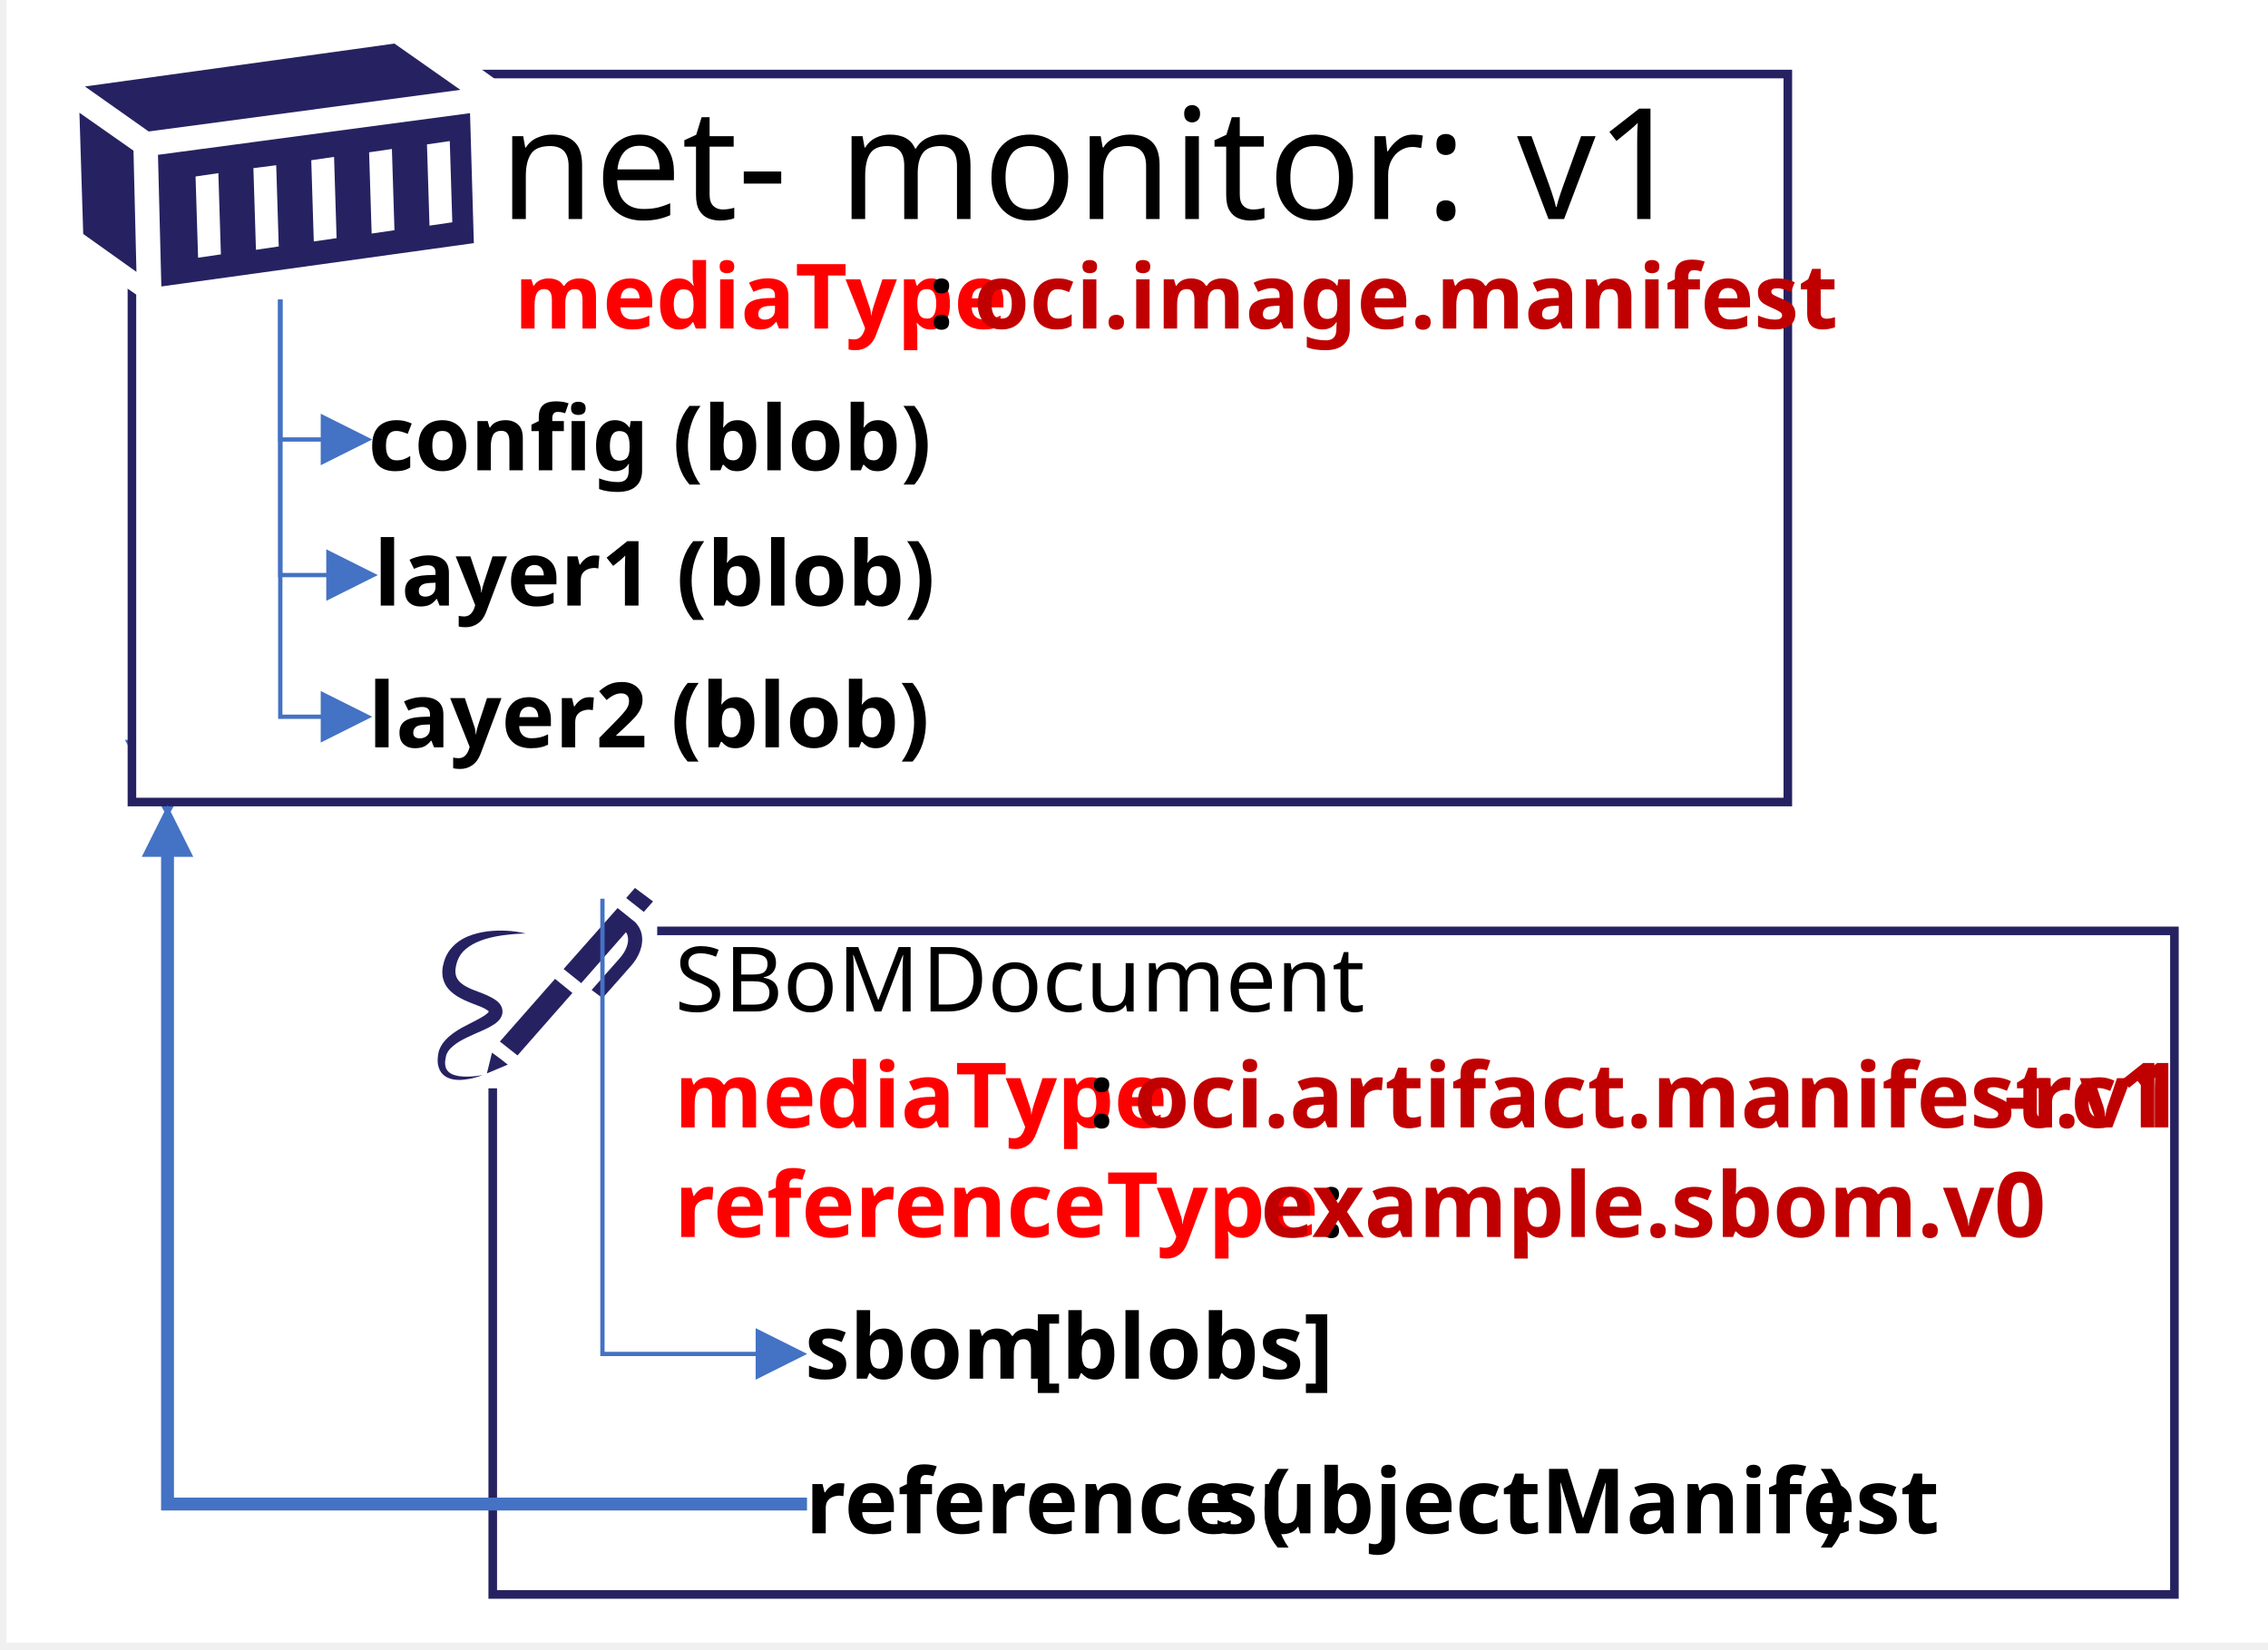
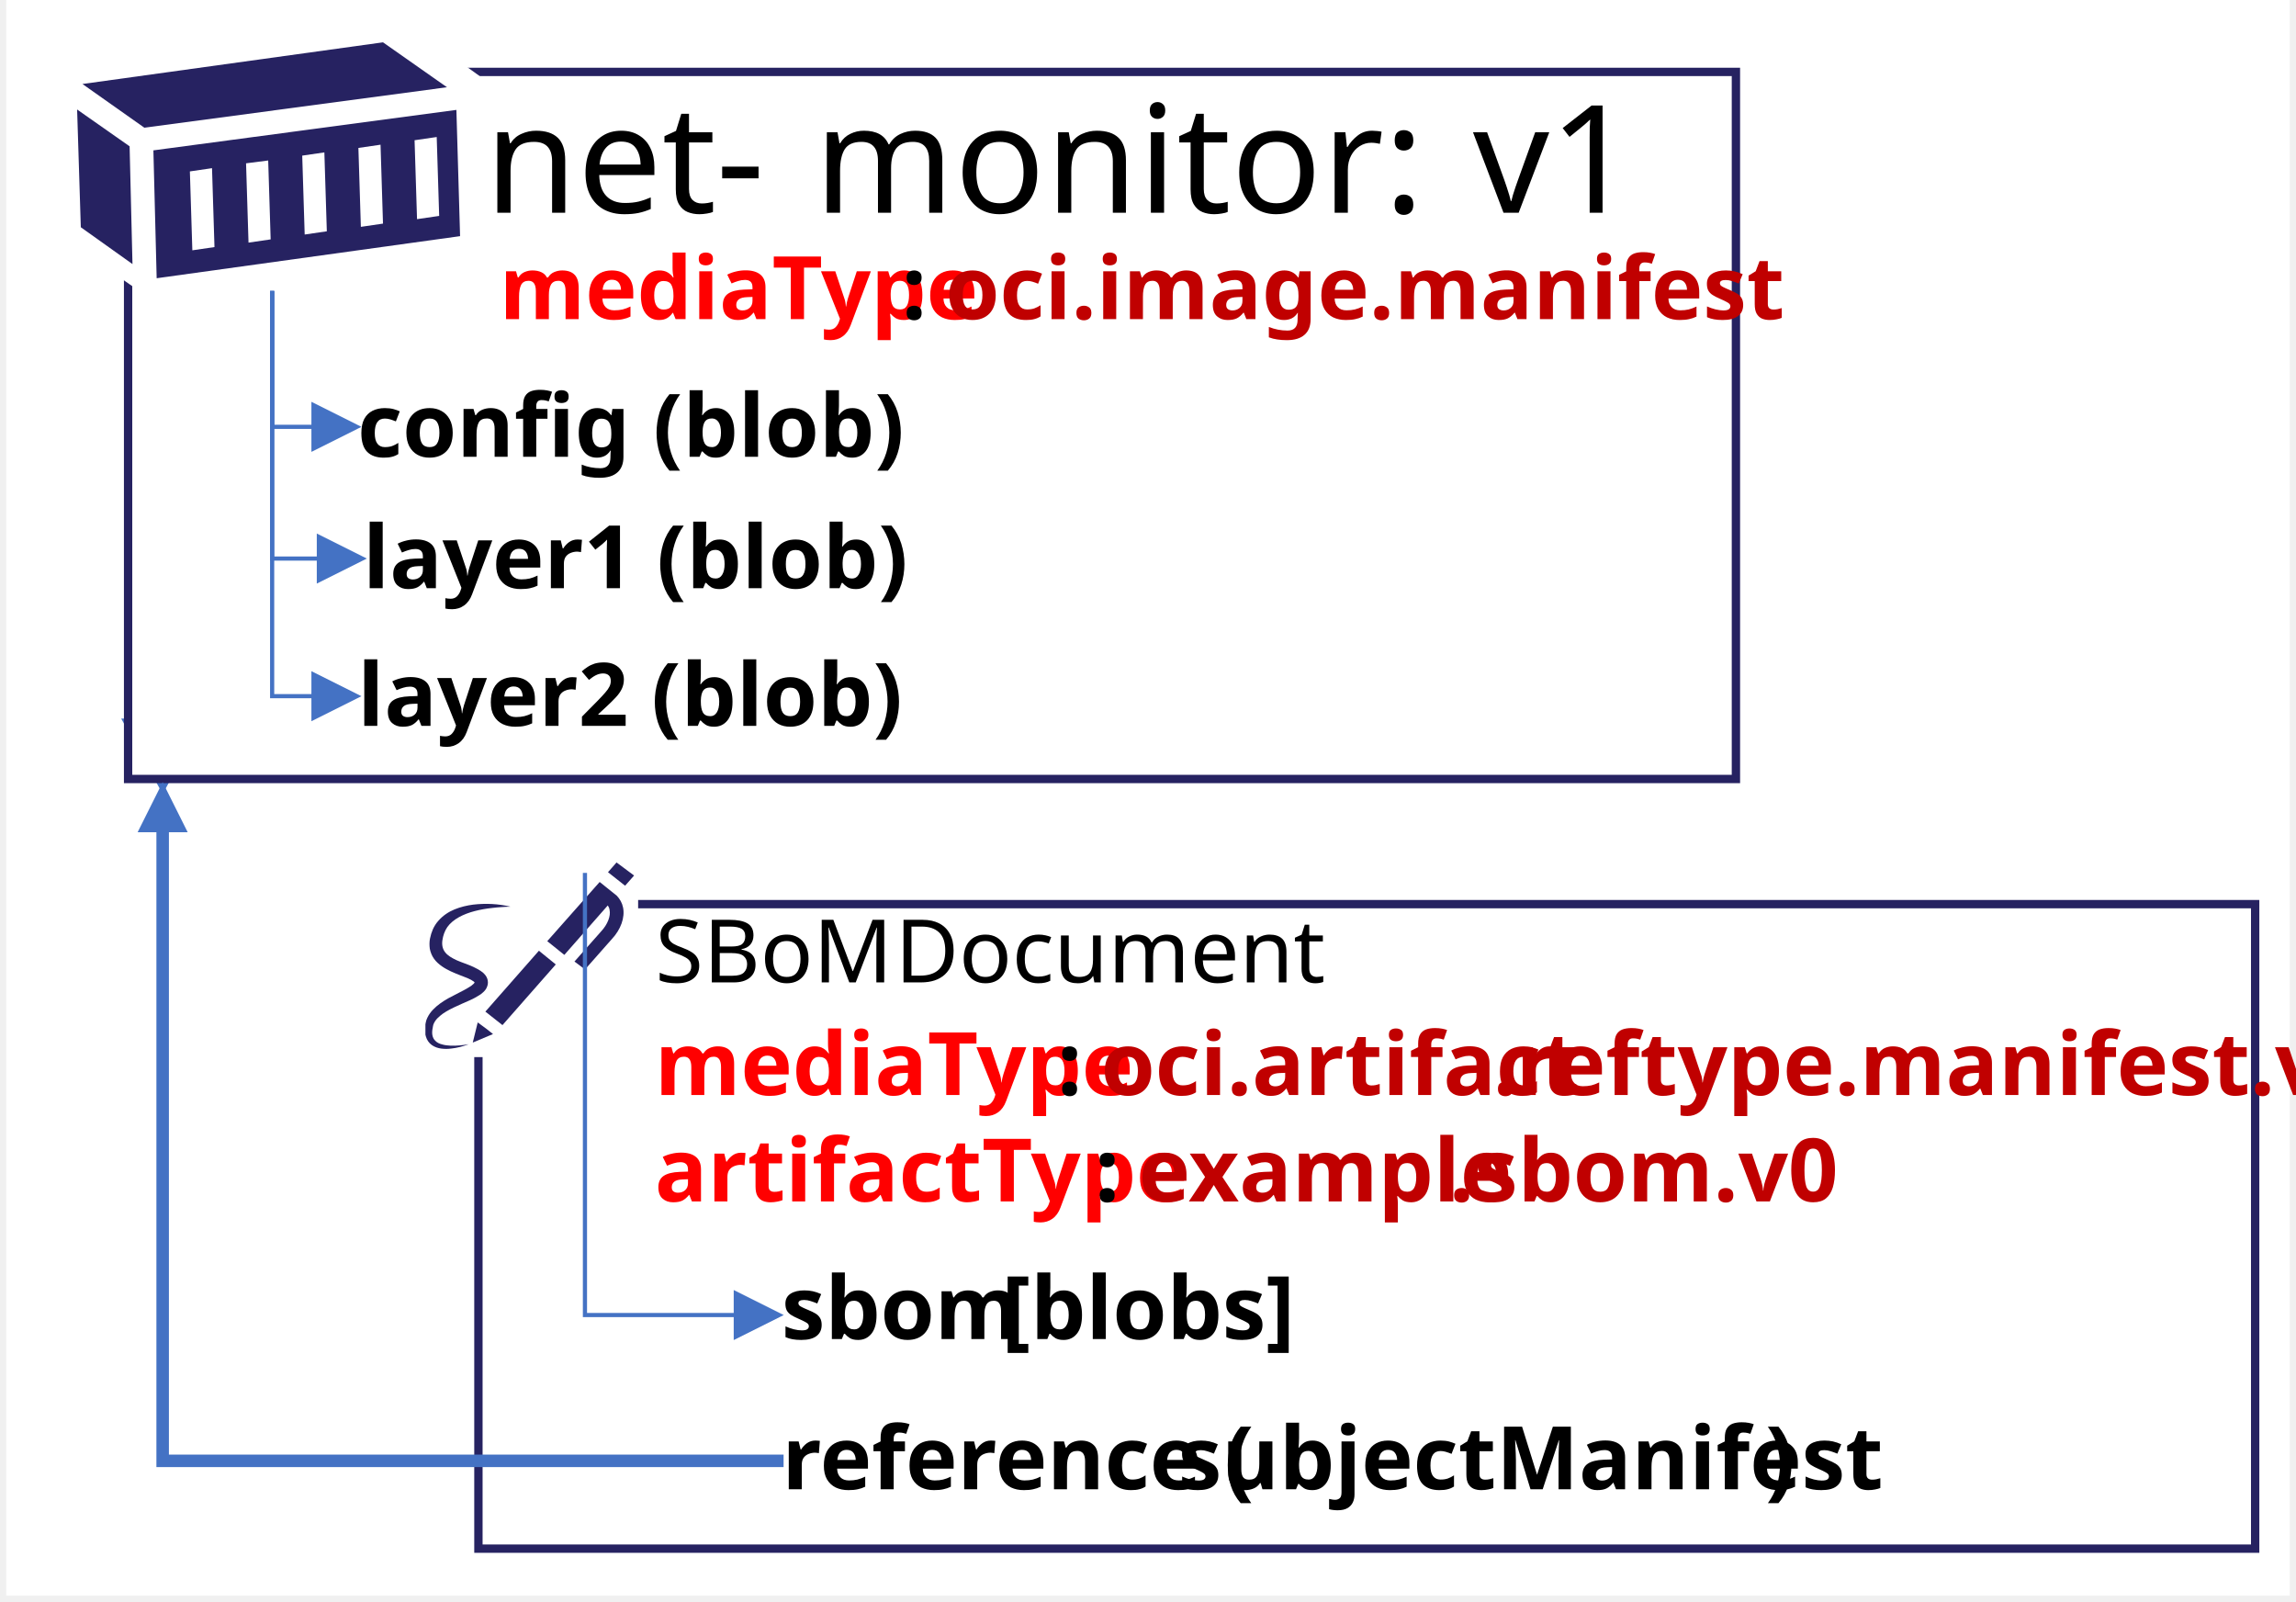
- <svg xmlns="http://www.w3.org/2000/svg" width="352" height="256" overflow="hidden">
+ <svg xmlns="http://www.w3.org/2000/svg" width="367" height="256" overflow="hidden">
  <defs>
    <clipPath id="clip0">
-       <rect x="363" y="303" width="352" height="256" />
+       <rect x="363" y="303" width="367" height="256" />
    </clipPath>
    <clipPath id="clip1">
      <rect x="375" y="307" width="62" height="42" />
    </clipPath>
    <clipPath id="clip2">
      <rect x="375" y="307" width="62" height="42" />
    </clipPath>
    <clipPath id="clip3">
      <rect x="375" y="297" width="62" height="62" />
    </clipPath>
    <clipPath id="clip4">
      <rect x="431" y="440" width="34" height="33" />
    </clipPath>
    <clipPath id="clip5">
      <rect x="431" y="440" width="34" height="33" />
    </clipPath>
    <clipPath id="clip6">
      <rect x="430" y="440" width="36" height="33" />
    </clipPath>
    <clipPath id="clip7">
      <rect x="430" y="440" width="36" height="33" />
    </clipPath>
    <clipPath id="clip8">
      <rect x="430" y="440" width="35" height="33" />
    </clipPath>
    <clipPath id="clip9">
      <rect x="430" y="440" width="35" height="33" />
    </clipPath>
    <clipPath id="clip10">
      <rect x="430" y="440" width="35" height="33" />
    </clipPath>
    <clipPath id="clip11">
      <rect x="430" y="440" width="35" height="33" />
    </clipPath>
  </defs>
  <g clip-path="url(#clip0)" transform="translate(-363 -303)">
-     <rect x="364" y="303" width="351" height="255" fill="#FFFFFF" />
+     <rect x="364" y="303" width="365" height="255" fill="#FFFFFF" />
    <path d="M394.5 418.5 389 428.5 383.5 418.5Z" stroke="#4472C4" stroke-width="1.333" stroke-miterlimit="8" fill="none" fill-rule="evenodd" />
    <path d="M383.475 314.492 640.475 314.492 640.475 427.492 383.475 427.492Z" stroke="#262261" stroke-width="1.333" stroke-miterlimit="8" fill="#FFFFFF" fill-rule="evenodd" />
    <text font-family="Consolas,Consolas_MSFontService,sans-serif" font-weight="400" font-size="24" transform="translate(440.452 337)">net-<tspan font-size="24" x="52.667" y="0">monitor:</tspan>
      <tspan font-size="24" x="158" y="0">v1</tspan>
    </text>
    <path d="M428.349 306.992 441.438 316.436C441.621 324.886 441.793 333.335 441.977 341.785L384.524 348.992 373.031 341.039C372.848 332.424 373.203 322.815 373.031 314.199L428.349 306.992Z" fill="#FFFFFF" fill-rule="evenodd" />
    <g clip-path="url(#clip1)">
      <g clip-path="url(#clip2)">
        <g clip-path="url(#clip3)">
          <path d="M60.724 43.328 60.142 23.151 12.352 29.618 12.869 50.053 60.724 43.328ZM57.038 27.484 57.426 40.094 53.934 40.612 53.545 28.001 57.038 27.484ZM48.178 28.713 48.566 41.323 45.074 41.84 44.686 29.23 48.178 28.713ZM39.318 29.942 39.706 42.552 36.214 43.069 35.826 30.459 39.318 29.942ZM30.459 31.235 30.847 43.845 27.355 44.362 26.967 31.688 30.459 31.235ZM21.599 32.464 21.987 45.074 18.495 45.591 18.107 32.981 21.599 32.464Z" fill="#262261" transform="matrix(1.01346 0 0 1 375 297.412)" />
          <path d="M0.905 41.905 9.054 47.79 8.601 28.971 0.323 23.087Z" fill="#262261" transform="matrix(1.01346 0 0 1 375 297.412)" />
          <path d="M58.654 19.53 48.566 12.352 1.164 19.012 10.929 25.997Z" fill="#262261" transform="matrix(1.01346 0 0 1 375 297.412)" />
        </g>
      </g>
    </g>
    <text font-family="Calibri,Calibri_MSFontService,sans-serif" font-weight="700" font-size="14" transform="translate(420.997 397)">layer1 (blob)<tspan font-size="14" x="-0.86" y="22">layer2 (blob)</tspan>
    </text>
    <path d="M414.97 392.597 406.167 392.597 406.167 349.5 406.833 349.5 406.833 392.264 406.5 391.93 414.97 391.93ZM413.637 388.264 421.637 392.264 413.637 396.264Z" fill="#4472C4" />
    <path d="M414.11 414.592 406.167 414.592 406.167 349.5 406.833 349.5 406.833 414.259 406.5 413.925 414.11 413.925ZM412.777 410.259 420.777 414.259 412.777 418.259Z" fill="#4472C4" />
    <text font-family="Calibri,Calibri_MSFontService,sans-serif" font-weight="700" font-size="14" transform="translate(420.137 376)">config (blob)</text>
    <path d="M414.11 371.548 406.167 371.548 406.167 349.5 406.833 349.5 406.833 371.215 406.5 370.881 414.11 370.881ZM412.777 367.215 420.777 371.215 412.777 375.215Z" fill="#4472C4" />
    <text fill="#FF0000" font-family="Calibri,Calibri_MSFontService,sans-serif" font-weight="700" font-size="14" transform="translate(442.795 354)">mediaType<tspan fill="#000000" font-size="14" x="64.333" y="0">: </tspan>
      <tspan fill="#C00000" font-size="14" x="71.333" y="0">oci.image.manifest</tspan>
    </text>
-     <path d="M439.475 447.493 700.475 447.493 700.475 550.493 439.475 550.493Z" stroke="#262261" stroke-width="1.333" stroke-miterlimit="8" fill="#FFFFFF" fill-rule="evenodd" />
+     <path d="M439.472 447.493 723.472 447.493 723.472 550.493 439.472 550.493Z" stroke="#262261" stroke-width="1.333" stroke-miterlimit="8" fill="#FFFFFF" fill-rule="evenodd" />
    <g clip-path="url(#clip4)">
      <g clip-path="url(#clip5)">
        <g clip-path="url(#clip6)">
          <g clip-path="url(#clip7)">
            <path d="M183.097 267.726 217.161 267.726 217.161 299.661 183.097 299.661Z" fill="#FFFFFF" transform="matrix(1.03099 0 0 1 241.668 172.274)" />
            <g clip-path="url(#clip8)">
              <g clip-path="url(#clip9)">
                <g clip-path="url(#clip10)">
                  <g clip-path="url(#clip11)">
                    <path d="M19.754 16.335 17.264 14.143 9.363 23.871 11.886 26.029Z" fill="#262261" transform="matrix(1.08327 0 0 1 430.44 440.796)" />
                    <path d="M9.562 26.66 8.234 25.598 7.503 28.818 10.491 27.457Z" fill="#262261" transform="matrix(1.08327 0 0 1 430.44 440.796)" />
                    <path d="M27.457 1.594 29.98 3.752 31.308 2.125 28.718 0.033Z" fill="#262261" transform="matrix(1.08327 0 0 1 430.44 440.796)" />
                    <path d="M22.51 15.87 24.07 17.131 28.021 12.284C29.349 10.757 29.98 8.831 29.681 7.238 29.549 6.507 29.216 5.877 28.752 5.345L26.228 3.154 18.493 12.616 21.016 14.807 27.424 6.906C27.556 7.105 27.656 7.337 27.689 7.603 27.888 8.599 27.39 9.927 26.494 10.989L22.51 15.87Z" fill="#262261" transform="matrix(1.08327 0 0 1 430.44 440.796)" />
                    <path d="M1.693 25.93C1.76 25.764 1.826 25.598 1.926 25.432 2.125 25.1 2.357 24.834 2.656 24.568 3.22 24.037 3.951 23.605 4.714 23.207 5.478 22.809 6.275 22.444 7.105 22.045 7.503 21.846 7.935 21.613 8.367 21.315 8.599 21.182 8.798 21.016 9.03 20.784 9.263 20.551 9.495 20.285 9.628 19.854 9.794 19.456 9.761 18.924 9.628 18.559 9.495 18.161 9.23 17.862 8.997 17.629 8.499 17.198 8.034 16.965 7.603 16.733 6.74 16.301 5.91 16.036 5.146 15.671 4.416 15.305 3.785 14.907 3.42 14.376 3.054 13.878 2.922 13.214 3.021 12.483 3.121 11.72 3.353 10.989 3.752 10.358 4.582 9.097 6.142 8.267 7.802 7.802 8.632 7.57 9.495 7.404 10.392 7.304 10.823 7.238 11.288 7.204 11.72 7.171 12.151 7.138 12.616 7.105 13.081 7.105 11.288 6.64 9.429 6.54 7.57 6.773 6.64 6.906 5.71 7.138 4.814 7.537 3.918 7.935 3.088 8.533 2.424 9.363 2.092 9.761 1.826 10.226 1.627 10.691 1.428 11.188 1.295 11.653 1.195 12.185 1.096 12.716 1.096 13.247 1.162 13.811 1.262 14.376 1.461 14.94 1.793 15.438 2.125 15.936 2.523 16.301 2.955 16.634 3.386 16.965 3.818 17.198 4.25 17.43 5.113 17.862 5.976 18.194 6.74 18.526 7.105 18.692 7.437 18.891 7.636 19.057 7.736 19.123 7.769 19.19 7.769 19.223 7.769 19.256 7.769 19.223 7.769 19.223 7.769 19.223 7.736 19.323 7.636 19.422 7.537 19.522 7.404 19.621 7.271 19.754 6.972 19.987 6.607 20.186 6.242 20.418 5.478 20.85 4.681 21.282 3.884 21.746 3.088 22.244 2.291 22.809 1.627 23.572 1.295 23.938 0.996 24.402 0.797 24.867 0.697 25.1 0.598 25.365 0.564 25.631 0.498 25.896 0.498 26.129 0.465 26.361 0.432 26.859 0.432 27.357 0.598 27.888 0.73 28.386 1.029 28.884 1.461 29.216 1.892 29.549 2.39 29.714 2.855 29.781 3.353 29.847 3.818 29.847 4.283 29.781 5.212 29.681 6.076 29.416 6.906 29.084 6.009 29.25 5.113 29.349 4.25 29.316 3.818 29.283 3.386 29.25 2.988 29.117 2.59 29.017 2.224 28.818 1.992 28.552 1.494 28.054 1.428 27.258 1.594 26.461 1.594 26.328 1.66 26.096 1.693 25.93Z" fill="#262261" transform="matrix(1.08327 0 0 1 430.44 440.796)" />
                  </g>
                </g>
              </g>
            </g>
          </g>
        </g>
      </g>
    </g>
    <text font-family="Consolas,Consolas_MSFontService,sans-serif" font-weight="400" font-size="14" transform="translate(467.733 460)">SBoM<tspan font-size="14" x="38.333" y="0">Document</tspan>
      <tspan font-family="Calibri,Calibri_MSFontService,sans-serif" font-weight="700" font-size="14" x="20.184" y="57">sbom</tspan>
      <tspan font-family="Calibri,Calibri_MSFontService,sans-serif" font-weight="700" font-size="14" x="55.35" y="57">[blobs]</tspan>
    </text>
    <path d="M481.612 513.493 456.167 513.493 456.167 442.5 456.833 442.5 456.833 513.16 456.5 512.826 481.612 512.826ZM480.279 509.16 488.279 513.16 480.279 517.16Z" fill="#4472C4" />
    <text font-family="Calibri,Calibri_MSFontService,sans-serif" font-weight="700" font-size="14" transform="translate(487.986 541)">reference (<tspan font-size="14" x="63.333" y="0">subjectManifest</tspan>
      <tspan font-size="14" x="157.167" y="0">)</tspan>
      <tspan fill="#FF0000" font-size="14" x="-20.342" y="-63">mediaType</tspan>
      <tspan font-size="14" x="43.991" y="-63">: </tspan>
-       <tspan fill="#C00000" font-size="14" x="50.991" y="-63">oci.artifact.manifest.v1</tspan>
-       <tspan fill="#C00000" font-size="14" x="185.991" y="-63">-</tspan>
-       <tspan fill="#C00000" font-size="14" x="190.325" y="-63">rc1</tspan>
-       <tspan fill="#FF0000" font-size="14" x="-20.342" y="-46">referenceType</tspan>: <tspan fill="#C00000" font-size="14" x="70.658" y="-46">example.sbom.v0</tspan>
+       <tspan fill="#C00000" font-size="14" x="50.991" y="-63">oci.artifact</tspan>
+       <tspan fill="#C00000" font-size="14" x="113.658" y="-63">.</tspan>
+       <tspan fill="#C00000" font-size="14" x="117.325" y="-63">reftype.manifest.v1</tspan>
+       <tspan fill="#FF0000" font-size="14" x="-20.342" y="-46">artifactType</tspan>
+       <tspan font-size="14" x="49.991" y="-46">: </tspan>
+       <tspan fill="#C00000" font-size="14" x="56.991" y="-46">example</tspan>
+       <tspan fill="#C00000" font-size="14" x="106.658" y="-46">.sbom.v0</tspan>
    </text>
    <path d="M488.251 537.459 388 537.459 388 434.667 390 434.667 390 536.459 389 535.459 488.251 535.459ZM385 436 389 428 393 436Z" fill="#4472C4" />
  </g>
</svg>
